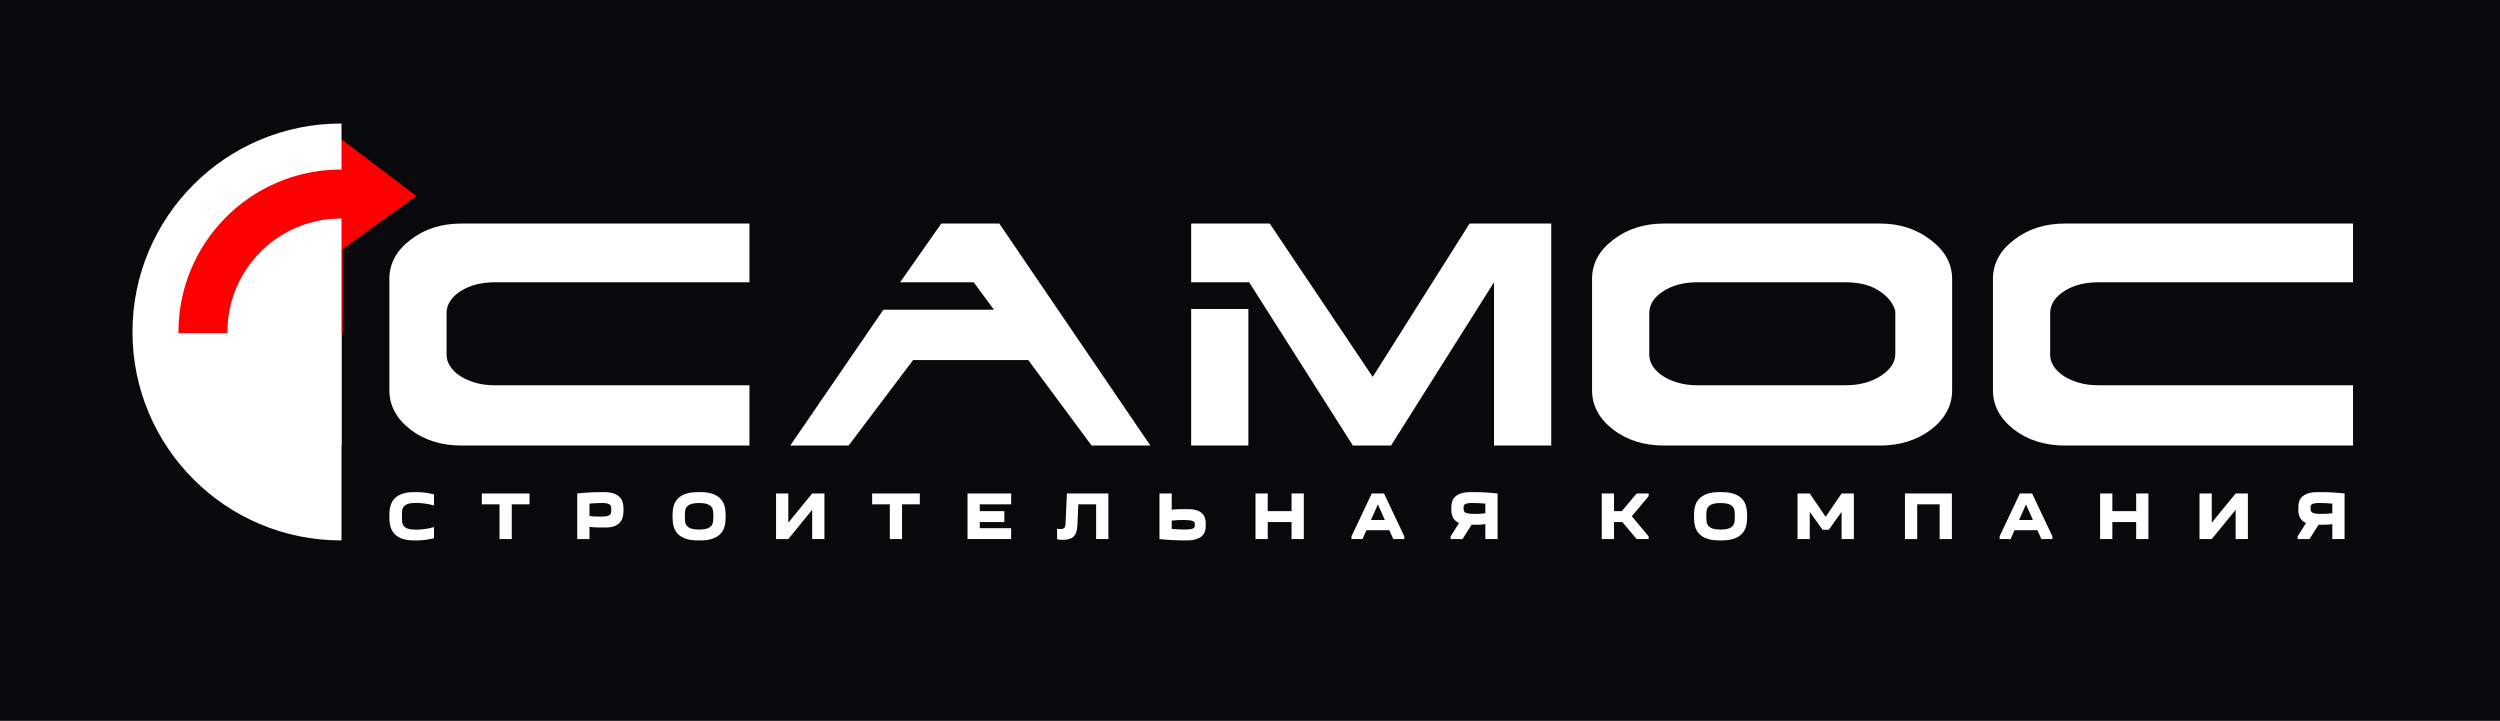
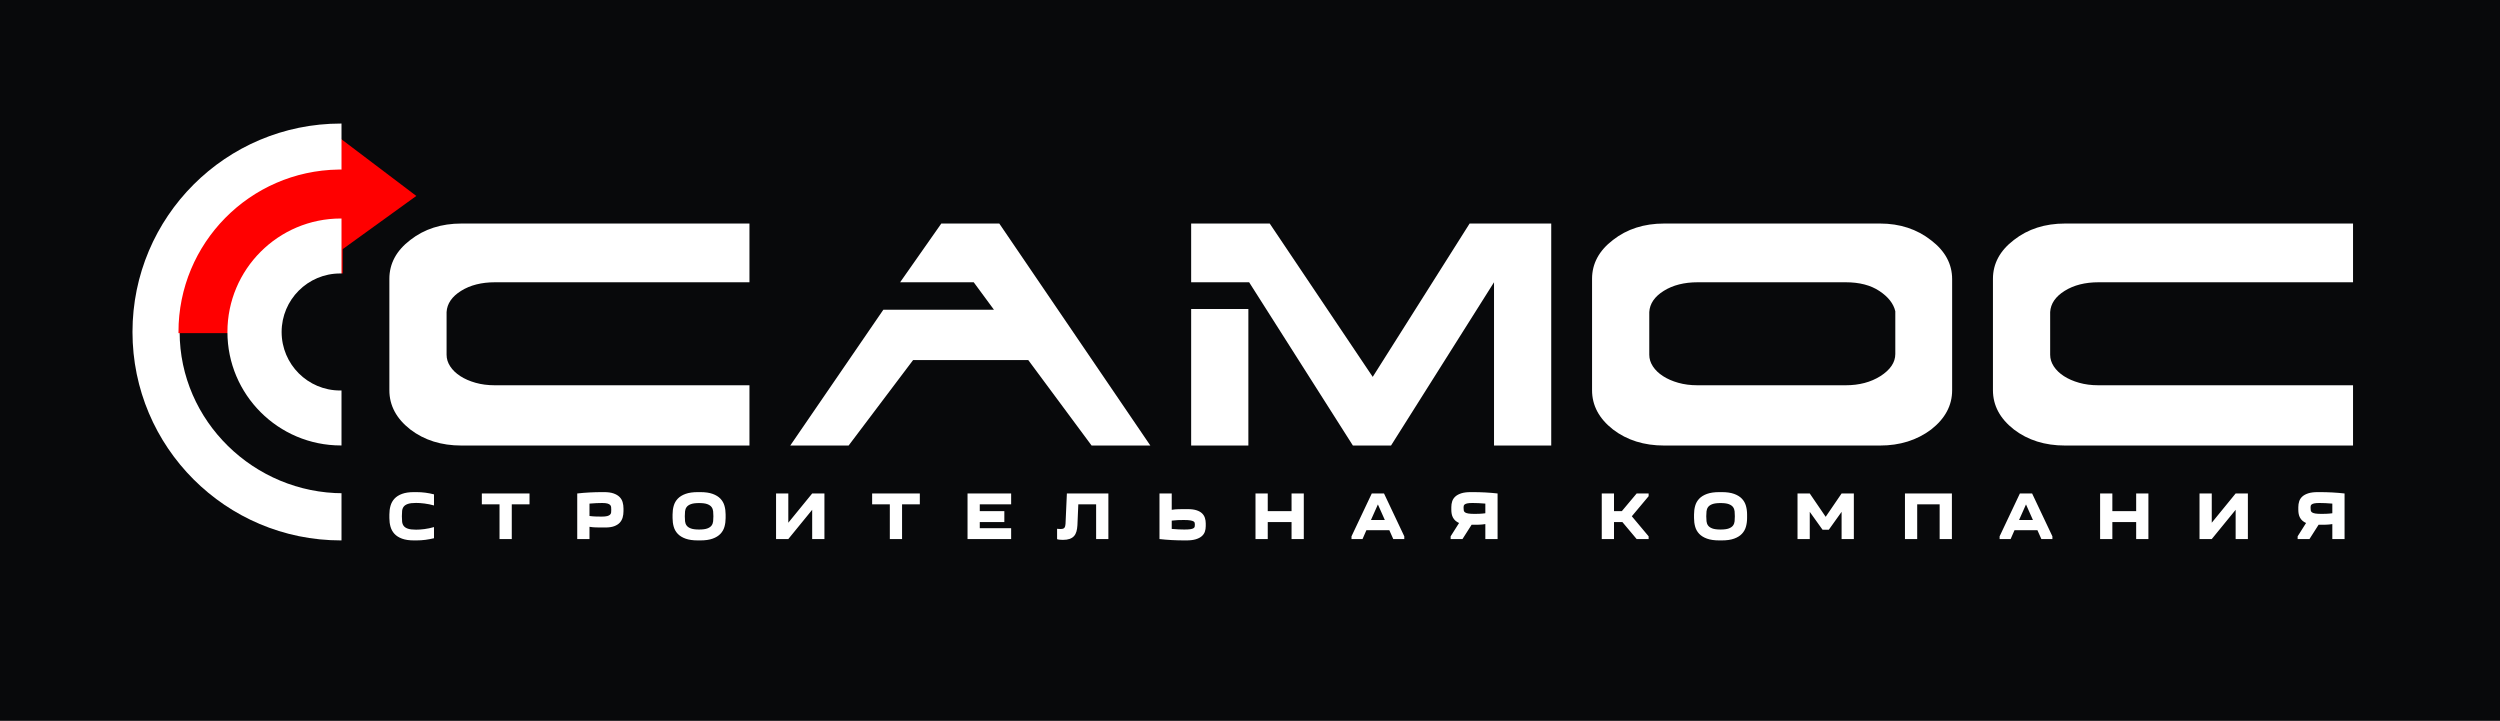
<svg xmlns="http://www.w3.org/2000/svg" version="1.1" width="230.405" height="66.433" viewBox="-5 -5 230.405 66.433">
  <rect x="-5" y="-5" width="230.405" height="66.433" fill="#08090B" />
  <g>
    <g>
      <path transform="matrix(1,0,0,-1,1,55.4334)" d="M25.68 41.81V37.892L31.892 42.38 25.68 47.081V43.162Z" fill="#ff0000" fill-rule="evenodd" />
      <path transform="matrix(1,0,0,-1,1,55.4334)" stroke-width=".567" stroke-linecap="butt" stroke-miterlimit="22.926" stroke-linejoin="miter" fill="none" stroke="#ff0000" d="M25.68 41.81V37.892L31.892 42.38 25.68 47.081V43.162Z" />
      <path transform="matrix(1,0,0,-1,1,55.4334)" d="M25.419 49.047 25.474 49.046V10.629L25.419 10.628C14.811 10.628 6.21 19.23 6.21 29.837 6.21 40.445 14.811 49.047 25.419 49.047" fill-rule="evenodd" fill="#ffffff" />
-       <path transform="matrix(1,0,0,-1,1,55.4334)" d="M25.419 44.7 25.474 44.699 25.68 14.975 25.624 14.975C17.417 14.975 10.556 21.63 10.556 29.837 10.556 38.044 17.212 44.7 25.419 44.7" fill="none" fill-rule="evenodd" />
+       <path transform="matrix(1,0,0,-1,1,55.4334)" d="M25.419 44.7 25.474 44.699 25.68 14.975 25.624 14.975C17.417 14.975 10.556 21.63 10.556 29.837 10.556 38.044 17.212 44.7 25.419 44.7" fill="#08090B" fill-rule="evenodd" />
      <path transform="matrix(1,0,0,-1,1,55.4334)" d="M25.419 44.7 25.8 44.685 25.814 40.328 25.474 40.295V40.043 29.837H10.556C10.556 37.97 17.091 44.578 25.194 44.698 25.269 44.699 25.344 44.7 25.419 44.7Z" fill="#ff0000" fill-rule="evenodd" />
      <path transform="matrix(1,0,0,-1,1,55.4334)" stroke-width=".216" stroke-linecap="butt" stroke-miterlimit="22.926" stroke-linejoin="miter" fill="none" stroke="#ff0000" d="M25.419 44.7 25.8 44.685 25.814 40.328 25.474 40.295V40.043 29.837H10.556C10.556 37.97 17.091 44.578 25.194 44.698 25.269 44.699 25.344 44.7 25.419 44.7Z" />
      <path transform="matrix(1,0,0,-1,1,55.4334)" d="M25.419 40.296 25.474 40.295V19.38L25.419 19.379C19.644 19.379 14.96 24.062 14.96 29.837 14.96 35.612 19.644 40.296 25.419 40.296" fill-rule="evenodd" fill="#ffffff" />
-       <path transform="matrix(1,0,0,-1,1,55.4334)" d="M25.347 35.23C25.39 35.229 26.048 35.229 26.09 35.228 26.09 31.634 26.09 28.04 26.09 24.446 26.048 24.446 25.39 24.445 25.347 24.445 22.37 24.445 19.955 26.86 19.955 29.837 19.955 32.815 22.37 35.23 25.347 35.23" fill="none" fill-rule="evenodd" />
+       <path transform="matrix(1,0,0,-1,1,55.4334)" d="M25.347 35.23C25.39 35.229 26.048 35.229 26.09 35.228 26.09 31.634 26.09 28.04 26.09 24.446 26.048 24.446 25.39 24.445 25.347 24.445 22.37 24.445 19.955 26.86 19.955 29.837 19.955 32.815 22.37 35.23 25.347 35.23" fill="#08090B" fill-rule="evenodd" />
      <path transform="matrix(1,0,0,-1,1,55.4334)" d="M63.071 24.927V19.372H36.529C34.677 19.372 33.107 19.864 31.818 20.849 30.529 21.857 29.885 23.064 29.885 24.47V34.735C29.885 36.141 30.529 37.336 31.818 38.32 33.107 39.328 34.677 39.832 36.529 39.832H63.071V34.419H39.622C38.38 34.419 37.337 34.155 36.494 33.627 35.65 33.1 35.205 32.45 35.158 31.676V27.739C35.158 27.364 35.269 27.007 35.492 26.667 35.714 26.327 36.025 26.028 36.423 25.77 36.822 25.513 37.291 25.307 37.83 25.155 38.369 25.003 38.955 24.927 39.587 24.927ZM85.605 31.887 83.741 34.419H76.957L80.753 39.832H86.097L100.018 19.372H94.604L88.768 27.247H78.152L72.211 19.372H66.832L75.41 31.887ZM103.779 31.957V19.372H109.052V31.957ZM131.692 19.372H136.965V39.832H129.442L120.513 25.7 111.021 39.832H103.779V34.419H109.123L118.685 19.372H122.2L131.692 34.419ZM140.727 24.47V34.735C140.727 36.141 141.371 37.336 142.66 38.32 143.949 39.328 145.52 39.832 147.371 39.832H167.268C169.096 39.832 170.667 39.316 171.979 38.285 173.268 37.301 173.913 36.106 173.913 34.7V24.47C173.913 23.064 173.268 21.857 171.979 20.849 170.667 19.864 169.096 19.372 167.268 19.372H147.371C145.52 19.372 143.949 19.864 142.66 20.849 141.371 21.857 140.727 23.064 140.727 24.47ZM168.675 27.81V31.747C168.511 32.45 168.024 33.071 167.216 33.61 166.407 34.149 165.37 34.419 164.104 34.419H150.465C149.223 34.419 148.18 34.155 147.336 33.627 146.492 33.1 146.047 32.45 146 31.676V27.739C146 27.364 146.111 27.007 146.334 26.667 146.557 26.327 146.867 26.028 147.266 25.77 147.664 25.513 148.133 25.307 148.672 25.155 149.211 25.003 149.797 24.927 150.429 24.927H164.104C165.347 24.927 166.413 25.208 167.304 25.77 168.218 26.356 168.675 27.036 168.675 27.81ZM210.86 24.927V19.372H184.318C182.467 19.372 180.897 19.864 179.608 20.849 178.319 21.857 177.674 23.064 177.674 24.47V34.735C177.674 36.141 178.319 37.336 179.608 38.32 180.897 39.328 182.467 39.832 184.318 39.832H210.86V34.419H187.412C186.17 34.419 185.127 34.155 184.283 33.627 183.44 33.1 182.994 32.45 182.947 31.676V27.739C182.947 27.364 183.059 27.007 183.281 26.667 183.504 26.327 183.815 26.028 184.213 25.77 184.611 25.513 185.08 25.307 185.619 25.155 186.158 25.003 186.744 24.927 187.377 24.927Z" fill="#ffffff" />
      <path transform="matrix(1,0,0,-1,1,55.4334)" d="M29.885 13.016C29.885 13.301 29.92 13.568 29.991 13.819 30.062 14.07 30.184 14.288 30.355 14.474 30.527 14.66 30.758 14.808 31.051 14.916 31.343 15.025 31.711 15.079 32.154 15.079H32.38C32.664 15.079 32.94 15.061 33.208 15.026 33.475 14.991 33.739 14.939 33.998 14.872V13.85C33.851 13.892 33.704 13.928 33.555 13.957 33.407 13.986 33.261 14.01 33.117 14.029 32.973 14.048 32.835 14.062 32.703 14.07 32.571 14.078 32.453 14.082 32.349 14.082 32.023 14.082 31.771 14.052 31.593 13.992 31.416 13.931 31.286 13.846 31.205 13.738 31.123 13.629 31.075 13.499 31.06 13.349 31.046 13.198 31.038 13.033 31.038 12.853 31.038 12.674 31.046 12.509 31.06 12.358 31.075 12.208 31.123 12.077 31.205 11.966 31.286 11.856 31.416 11.77 31.593 11.709 31.771 11.649 32.023 11.618 32.349 11.618 32.453 11.618 32.571 11.623 32.703 11.631 32.835 11.639 32.973 11.653 33.117 11.672 33.261 11.691 33.407 11.716 33.555 11.747 33.704 11.778 33.851 11.815 33.998 11.857V10.829C33.739 10.766 33.475 10.717 33.208 10.681 32.94 10.646 32.664 10.628 32.38 10.628H32.154C31.711 10.628 31.343 10.682 31.051 10.791 30.758 10.899 30.527 11.047 30.355 11.233 30.184 11.419 30.062 11.637 29.991 11.888 29.92 12.139 29.885 12.406 29.885 12.691ZM40.037 10.753V13.951H38.407V14.954H42.802V13.951H41.166V10.753ZM51.462 13.324C51.462 13.115 51.436 12.919 51.384 12.738 51.332 12.556 51.243 12.397 51.118 12.261 50.992 12.126 50.822 12.018 50.607 11.938 50.392 11.859 50.121 11.819 49.795 11.819H49.619C49.393 11.819 49.173 11.821 48.958 11.825 48.743 11.829 48.532 11.848 48.328 11.882V10.753H47.199V14.954C47.559 14.996 47.936 15.027 48.331 15.048 48.726 15.069 49.114 15.079 49.494 15.079H49.669C50.02 15.079 50.311 15.04 50.541 14.96 50.771 14.881 50.955 14.773 51.093 14.637 51.231 14.501 51.327 14.342 51.381 14.158 51.435 13.974 51.462 13.779 51.462 13.575ZM49.444 12.822C49.665 12.822 49.837 12.838 49.958 12.869 50.079 12.901 50.168 12.945 50.224 13.001 50.281 13.057 50.313 13.123 50.322 13.198 50.33 13.274 50.334 13.357 50.334 13.449 50.334 13.541 50.33 13.626 50.322 13.703 50.313 13.78 50.282 13.846 50.227 13.9 50.173 13.955 50.09 13.998 49.977 14.029 49.864 14.061 49.701 14.076 49.488 14.076 49.354 14.076 49.179 14.072 48.964 14.063 48.749 14.055 48.537 14.041 48.328 14.02V12.879C48.524 12.853 48.71 12.838 48.886 12.832 49.062 12.825 49.247 12.822 49.444 12.822ZM55.985 13.016C55.985 13.301 56.02 13.568 56.092 13.819 56.163 14.07 56.287 14.288 56.465 14.474 56.642 14.66 56.882 14.808 57.182 14.916 57.483 15.025 57.862 15.079 58.317 15.079H58.543C58.999 15.079 59.377 15.025 59.678 14.916 59.979 14.808 60.218 14.66 60.396 14.474 60.573 14.288 60.698 14.07 60.769 13.819 60.84 13.568 60.875 13.301 60.875 13.016V12.691C60.875 12.406 60.84 12.139 60.769 11.888 60.698 11.637 60.573 11.419 60.396 11.233 60.218 11.047 59.979 10.899 59.678 10.791 59.377 10.682 58.999 10.628 58.543 10.628H58.317C57.862 10.628 57.483 10.682 57.182 10.791 56.882 10.899 56.642 11.047 56.465 11.233 56.287 11.419 56.163 11.637 56.092 11.888 56.02 12.139 55.985 12.406 55.985 12.691ZM57.114 12.853C57.114 12.695 57.121 12.541 57.135 12.393 57.15 12.245 57.198 12.114 57.28 12.001 57.361 11.888 57.491 11.798 57.668 11.732 57.846 11.665 58.1 11.631 58.43 11.631 58.76 11.631 59.014 11.665 59.192 11.732 59.37 11.798 59.499 11.888 59.581 12.001 59.662 12.114 59.71 12.245 59.725 12.393 59.74 12.541 59.747 12.695 59.747 12.853 59.747 13.012 59.74 13.165 59.725 13.311 59.71 13.457 59.662 13.587 59.581 13.7 59.499 13.813 59.37 13.902 59.192 13.969 59.014 14.037 58.76 14.07 58.43 14.07 58.1 14.07 57.846 14.037 57.668 13.969 57.491 13.902 57.361 13.813 57.28 13.7 57.198 13.587 57.15 13.457 57.135 13.311 57.121 13.165 57.114 13.012 57.114 12.853ZM68.852 14.954H69.981V10.753H68.852V13.449L66.652 10.753H65.523V14.954H66.652V12.258ZM76.008 10.753V13.951H74.378V14.954H78.773V13.951H77.136V10.753ZM87.189 13.951H84.298V13.324H86.562V12.321H84.298V11.756H87.189V10.753H83.17V14.954H87.189ZM91.767 11.681C91.935 11.681 92.047 11.721 92.103 11.8 92.159 11.88 92.192 11.997 92.2 12.151L92.326 14.954H96.15V10.753H95.021V13.951H93.379L93.297 12.026C93.285 11.805 93.254 11.61 93.206 11.443 93.158 11.276 93.083 11.136 92.981 11.023 92.878 10.91 92.745 10.824 92.579 10.766 92.414 10.708 92.21 10.678 91.968 10.678 91.872 10.678 91.776 10.682 91.68 10.691 91.584 10.699 91.498 10.716 91.423 10.741V11.7C91.473 11.692 91.532 11.686 91.598 11.684 91.665 11.682 91.722 11.681 91.767 11.681ZM105.124 11.945C105.124 11.761 105.097 11.589 105.042 11.43 104.988 11.272 104.892 11.133 104.754 11.014 104.616 10.894 104.432 10.8 104.202 10.731 103.972 10.662 103.682 10.628 103.331 10.628H103.155C102.775 10.628 102.387 10.638 101.992 10.659 101.597 10.68 101.22 10.712 100.86 10.753V14.954H101.989V13.449C102.194 13.483 102.404 13.501 102.619 13.506 102.834 13.51 103.055 13.512 103.281 13.512H103.456C103.782 13.512 104.053 13.477 104.268 13.408 104.483 13.34 104.653 13.245 104.779 13.126 104.904 13.007 104.993 12.867 105.045 12.706 105.098 12.545 105.124 12.375 105.124 12.195ZM103.105 12.509C102.908 12.509 102.722 12.506 102.547 12.499 102.371 12.493 102.186 12.477 101.989 12.452V11.688C102.198 11.667 102.41 11.652 102.625 11.644 102.841 11.635 103.015 11.631 103.149 11.631 103.391 11.631 103.578 11.642 103.71 11.662 103.842 11.683 103.938 11.714 103.998 11.753 104.059 11.793 104.094 11.84 104.105 11.895 104.115 11.949 104.121 12.007 104.121 12.07 104.121 12.133 104.115 12.191 104.105 12.245 104.094 12.3 104.058 12.346 103.995 12.383 103.933 12.421 103.832 12.451 103.695 12.474 103.556 12.497 103.36 12.509 103.105 12.509ZM110.838 14.954V13.324H113.032V14.954H114.16V10.753H113.032V12.321H110.838V10.753H109.709V14.954ZM118.557 10.753V11.004L120.426 14.954H121.554L123.422 11.004V10.753H122.407L122.043 11.569H119.93L119.573 10.753ZM121.629 12.509 120.99 13.944 120.35 12.509ZM127.694 10.753V11.004L128.471 12.233C128.338 12.292 128.225 12.363 128.133 12.446 128.041 12.53 127.967 12.623 127.911 12.728 127.854 12.833 127.814 12.945 127.791 13.067 127.768 13.188 127.757 13.316 127.757 13.449V13.7C127.757 13.888 127.784 14.066 127.838 14.233 127.893 14.4 127.989 14.546 128.127 14.672 128.265 14.797 128.449 14.896 128.679 14.97 128.908 15.043 129.199 15.079 129.55 15.079H129.725C130.106 15.079 130.494 15.069 130.889 15.048 131.284 15.027 131.661 14.996 132.02 14.954V10.753H130.892V12.133C130.691 12.099 130.485 12.08 130.274 12.076 130.063 12.072 129.847 12.07 129.625 12.07L128.785 10.753ZM129.713 14.076C129.508 14.076 129.349 14.065 129.237 14.042 129.124 14.019 129.041 13.986 128.989 13.944 128.937 13.902 128.906 13.856 128.898 13.803 128.89 13.751 128.885 13.698 128.885 13.644 128.885 13.543 128.892 13.457 128.904 13.386 128.917 13.316 128.955 13.257 129.02 13.211 129.085 13.165 129.186 13.131 129.324 13.107 129.462 13.084 129.657 13.073 129.907 13.073 130.016 13.073 130.158 13.076 130.334 13.082 130.509 13.089 130.695 13.104 130.892 13.13V14.02C130.683 14.041 130.47 14.055 130.255 14.063 130.04 14.072 129.859 14.076 129.713 14.076ZM142.75 14.954V13.324H143.47L144.837 14.954H145.941V14.703L144.392 12.853 145.941 11.004V10.753H144.837L143.521 12.321H142.75V10.753H141.621V14.954ZM150.125 13.016C150.125 13.301 150.16 13.568 150.231 13.819 150.302 14.07 150.427 14.288 150.604 14.474 150.782 14.66 151.021 14.808 151.322 14.916 151.623 15.025 152.001 15.079 152.457 15.079H152.683C153.138 15.079 153.517 15.025 153.817 14.916 154.119 14.808 154.358 14.66 154.535 14.474 154.713 14.288 154.837 14.07 154.908 13.819 154.979 13.568 155.015 13.301 155.015 13.016V12.691C155.015 12.406 154.979 12.139 154.908 11.888 154.837 11.637 154.713 11.419 154.535 11.233 154.358 11.047 154.119 10.899 153.817 10.791 153.517 10.682 153.138 10.628 152.683 10.628H152.457C152.001 10.628 151.623 10.682 151.322 10.791 151.021 10.899 150.782 11.047 150.604 11.233 150.427 11.419 150.302 11.637 150.231 11.888 150.16 12.139 150.125 12.406 150.125 12.691ZM151.253 12.853C151.253 12.695 151.26 12.541 151.275 12.393 151.29 12.245 151.338 12.114 151.419 12.001 151.501 11.888 151.631 11.798 151.808 11.732 151.986 11.665 152.24 11.631 152.57 11.631 152.9 11.631 153.154 11.665 153.332 11.732 153.509 11.798 153.639 11.888 153.72 12.001 153.802 12.114 153.85 12.245 153.865 12.393 153.879 12.541 153.886 12.695 153.886 12.853 153.886 13.012 153.879 13.165 153.865 13.311 153.85 13.457 153.802 13.587 153.72 13.7 153.639 13.813 153.509 13.902 153.332 13.969 153.154 14.037 152.9 14.07 152.57 14.07 152.24 14.07 151.986 14.037 151.808 13.969 151.631 13.902 151.501 13.813 151.419 13.7 151.338 13.587 151.29 13.457 151.275 13.311 151.26 13.165 151.253 13.012 151.253 12.853ZM161.97 11.612 160.791 13.261V10.753H159.663V14.954H160.791L162.258 12.803 163.725 14.954H164.854V10.753H163.725V13.261L162.547 11.612ZM173.891 14.954V10.753H172.762V13.951H170.693V10.753H169.565V14.954ZM178.288 10.753V11.004L180.156 14.954H181.284L183.153 11.004V10.753H182.137L181.773 11.569H179.661L179.303 10.753ZM181.359 12.509 180.72 13.944 180.081 12.509ZM188.679 14.954V13.324H190.873V14.954H192.001V10.753H190.873V12.321H188.679V10.753H187.55V14.954ZM200.041 14.954H201.169V10.753H200.041V13.449L197.84 10.753H196.712V14.954H197.84V12.258ZM205.755 10.753V11.004L206.532 12.233C206.398 12.292 206.285 12.363 206.194 12.446 206.101 12.53 206.027 12.623 205.971 12.728 205.914 12.833 205.875 12.945 205.852 13.067 205.829 13.188 205.817 13.316 205.817 13.449V13.7C205.817 13.888 205.845 14.066 205.899 14.233 205.953 14.4 206.049 14.546 206.187 14.672 206.325 14.797 206.509 14.896 206.739 14.97 206.969 15.043 207.259 15.079 207.61 15.079H207.786C208.166 15.079 208.554 15.069 208.949 15.048 209.344 15.027 209.721 14.996 210.08 14.954V10.753H208.952V12.133C208.751 12.099 208.545 12.08 208.335 12.076 208.123 12.072 207.907 12.07 207.685 12.07L206.845 10.753ZM207.773 14.076C207.569 14.076 207.41 14.065 207.297 14.042 207.184 14.019 207.101 13.986 207.049 13.944 206.997 13.902 206.967 13.856 206.958 13.803 206.95 13.751 206.946 13.698 206.946 13.644 206.946 13.543 206.952 13.457 206.965 13.386 206.977 13.316 207.016 13.257 207.081 13.211 207.145 13.165 207.247 13.131 207.385 13.107 207.522 13.084 207.717 13.073 207.968 13.073 208.076 13.073 208.218 13.076 208.394 13.082 208.57 13.089 208.756 13.104 208.952 13.13V14.02C208.743 14.041 208.531 14.055 208.316 14.063 208.1 14.072 207.92 14.076 207.773 14.076" fill="#ffffff" />
    </g>
  </g>
</svg>
